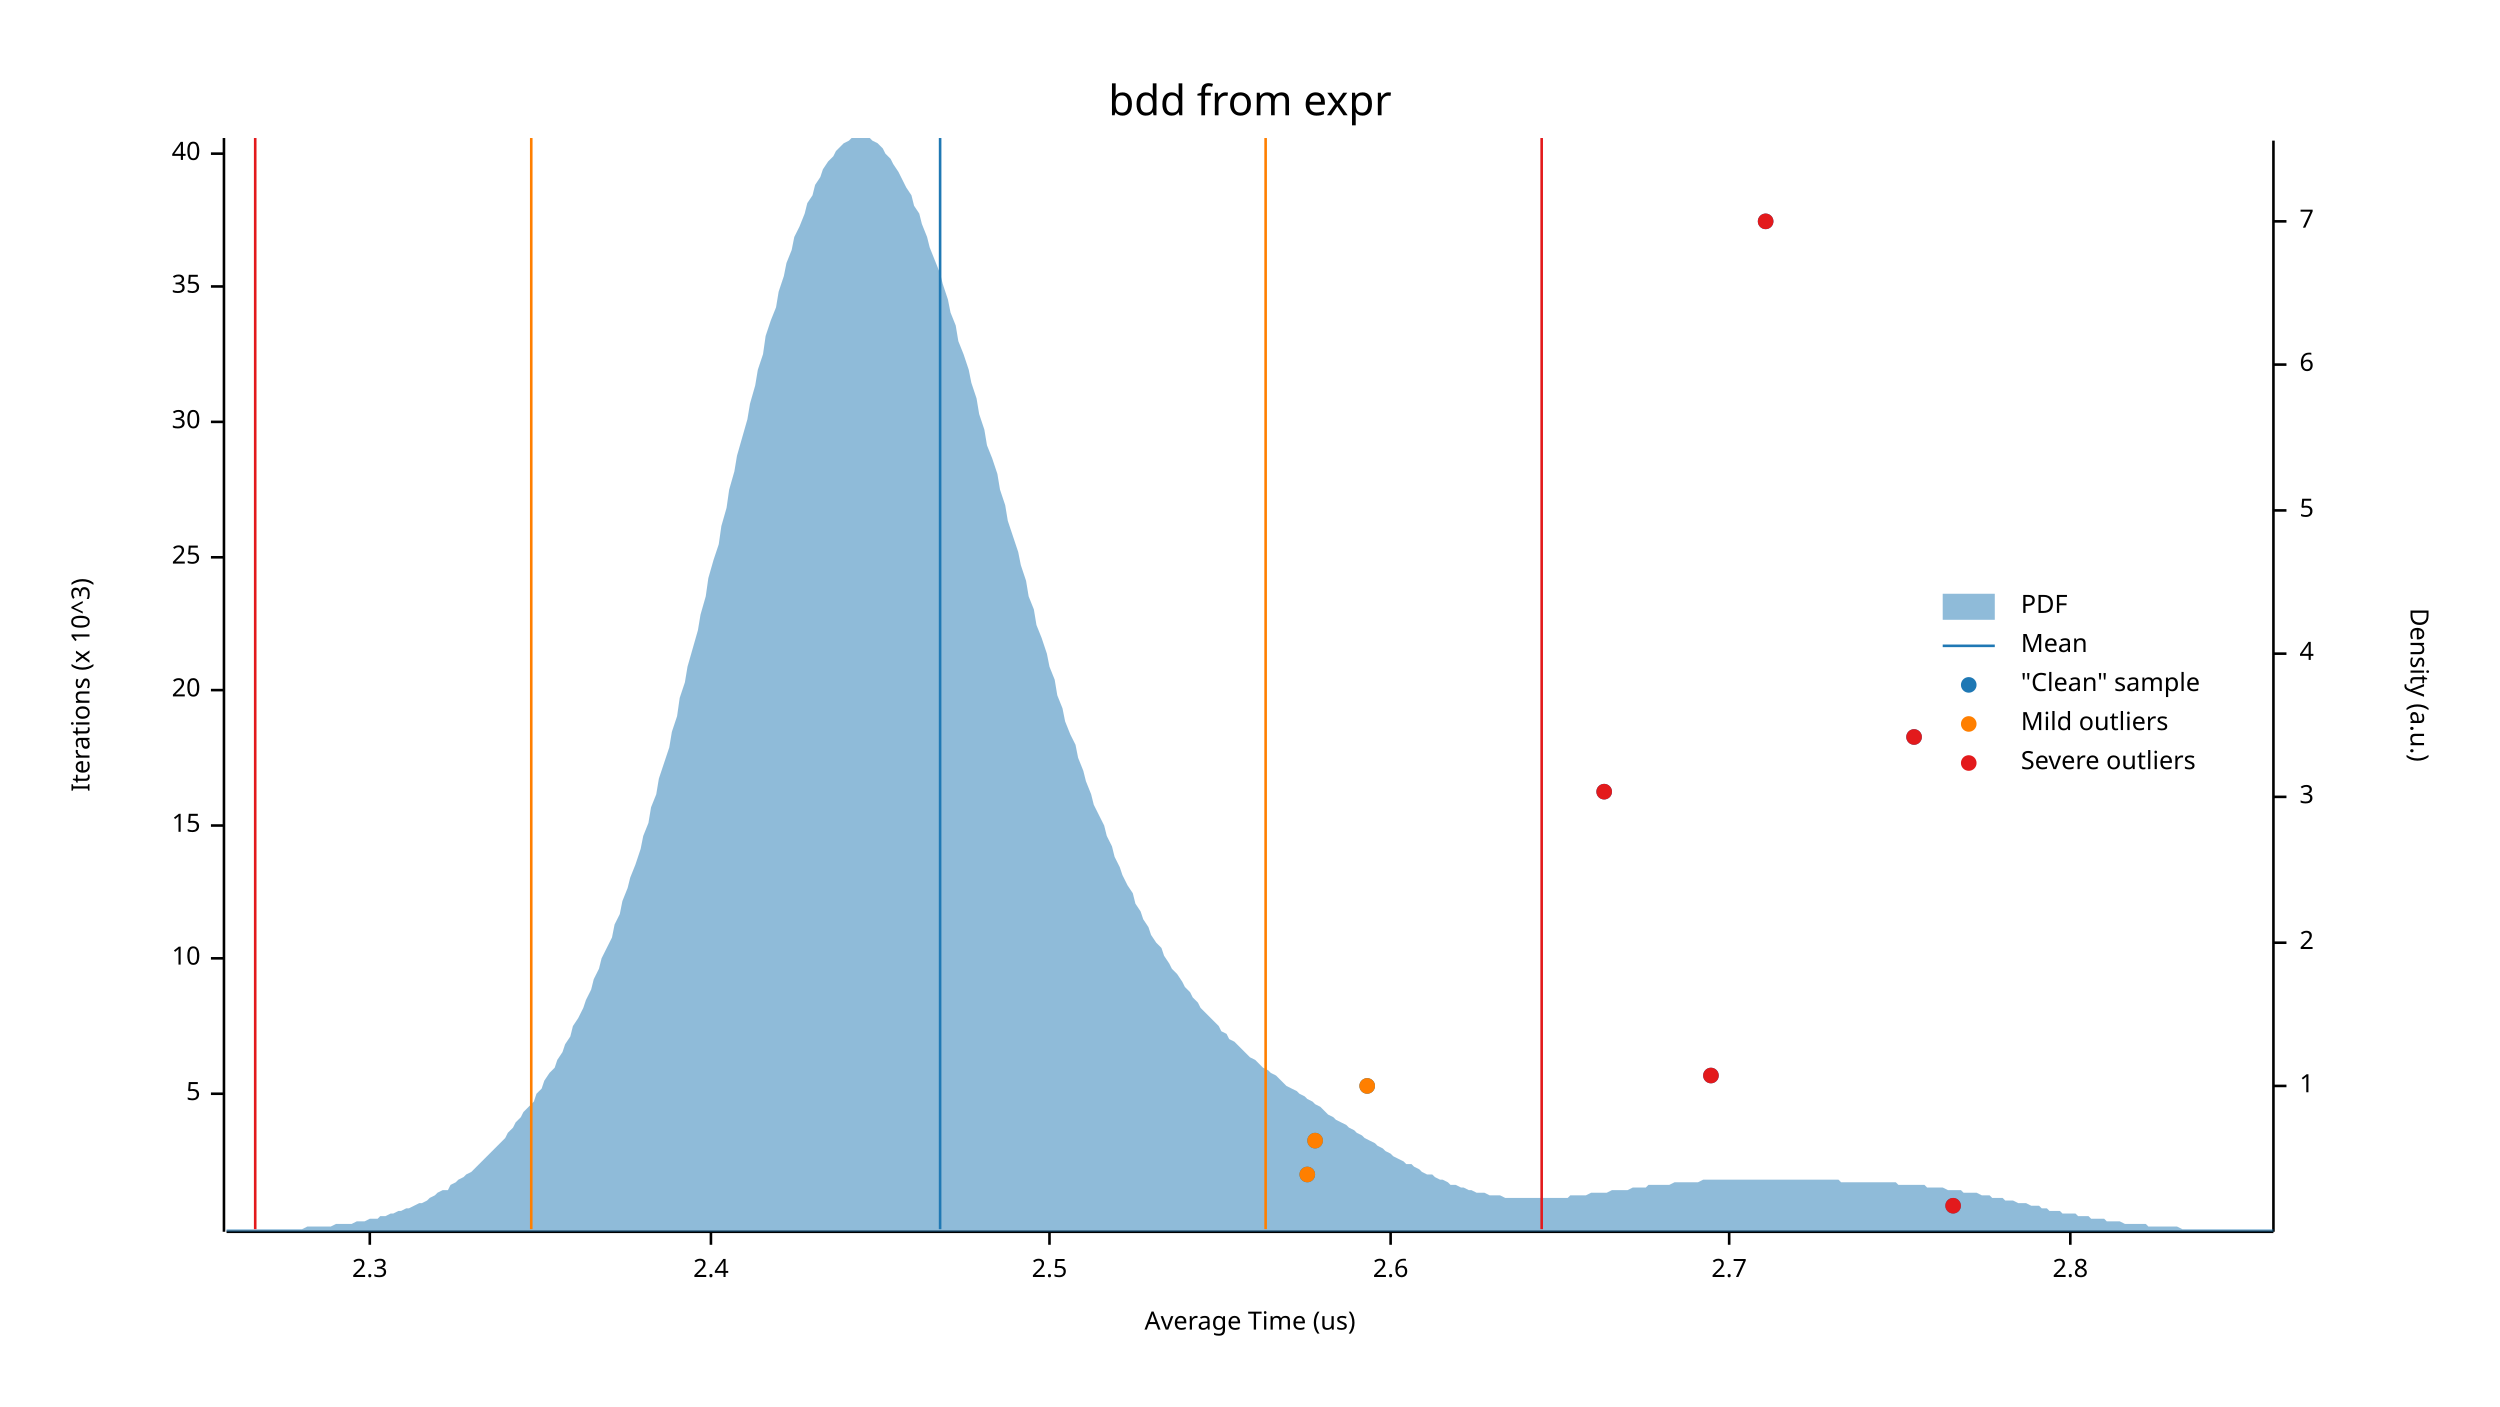
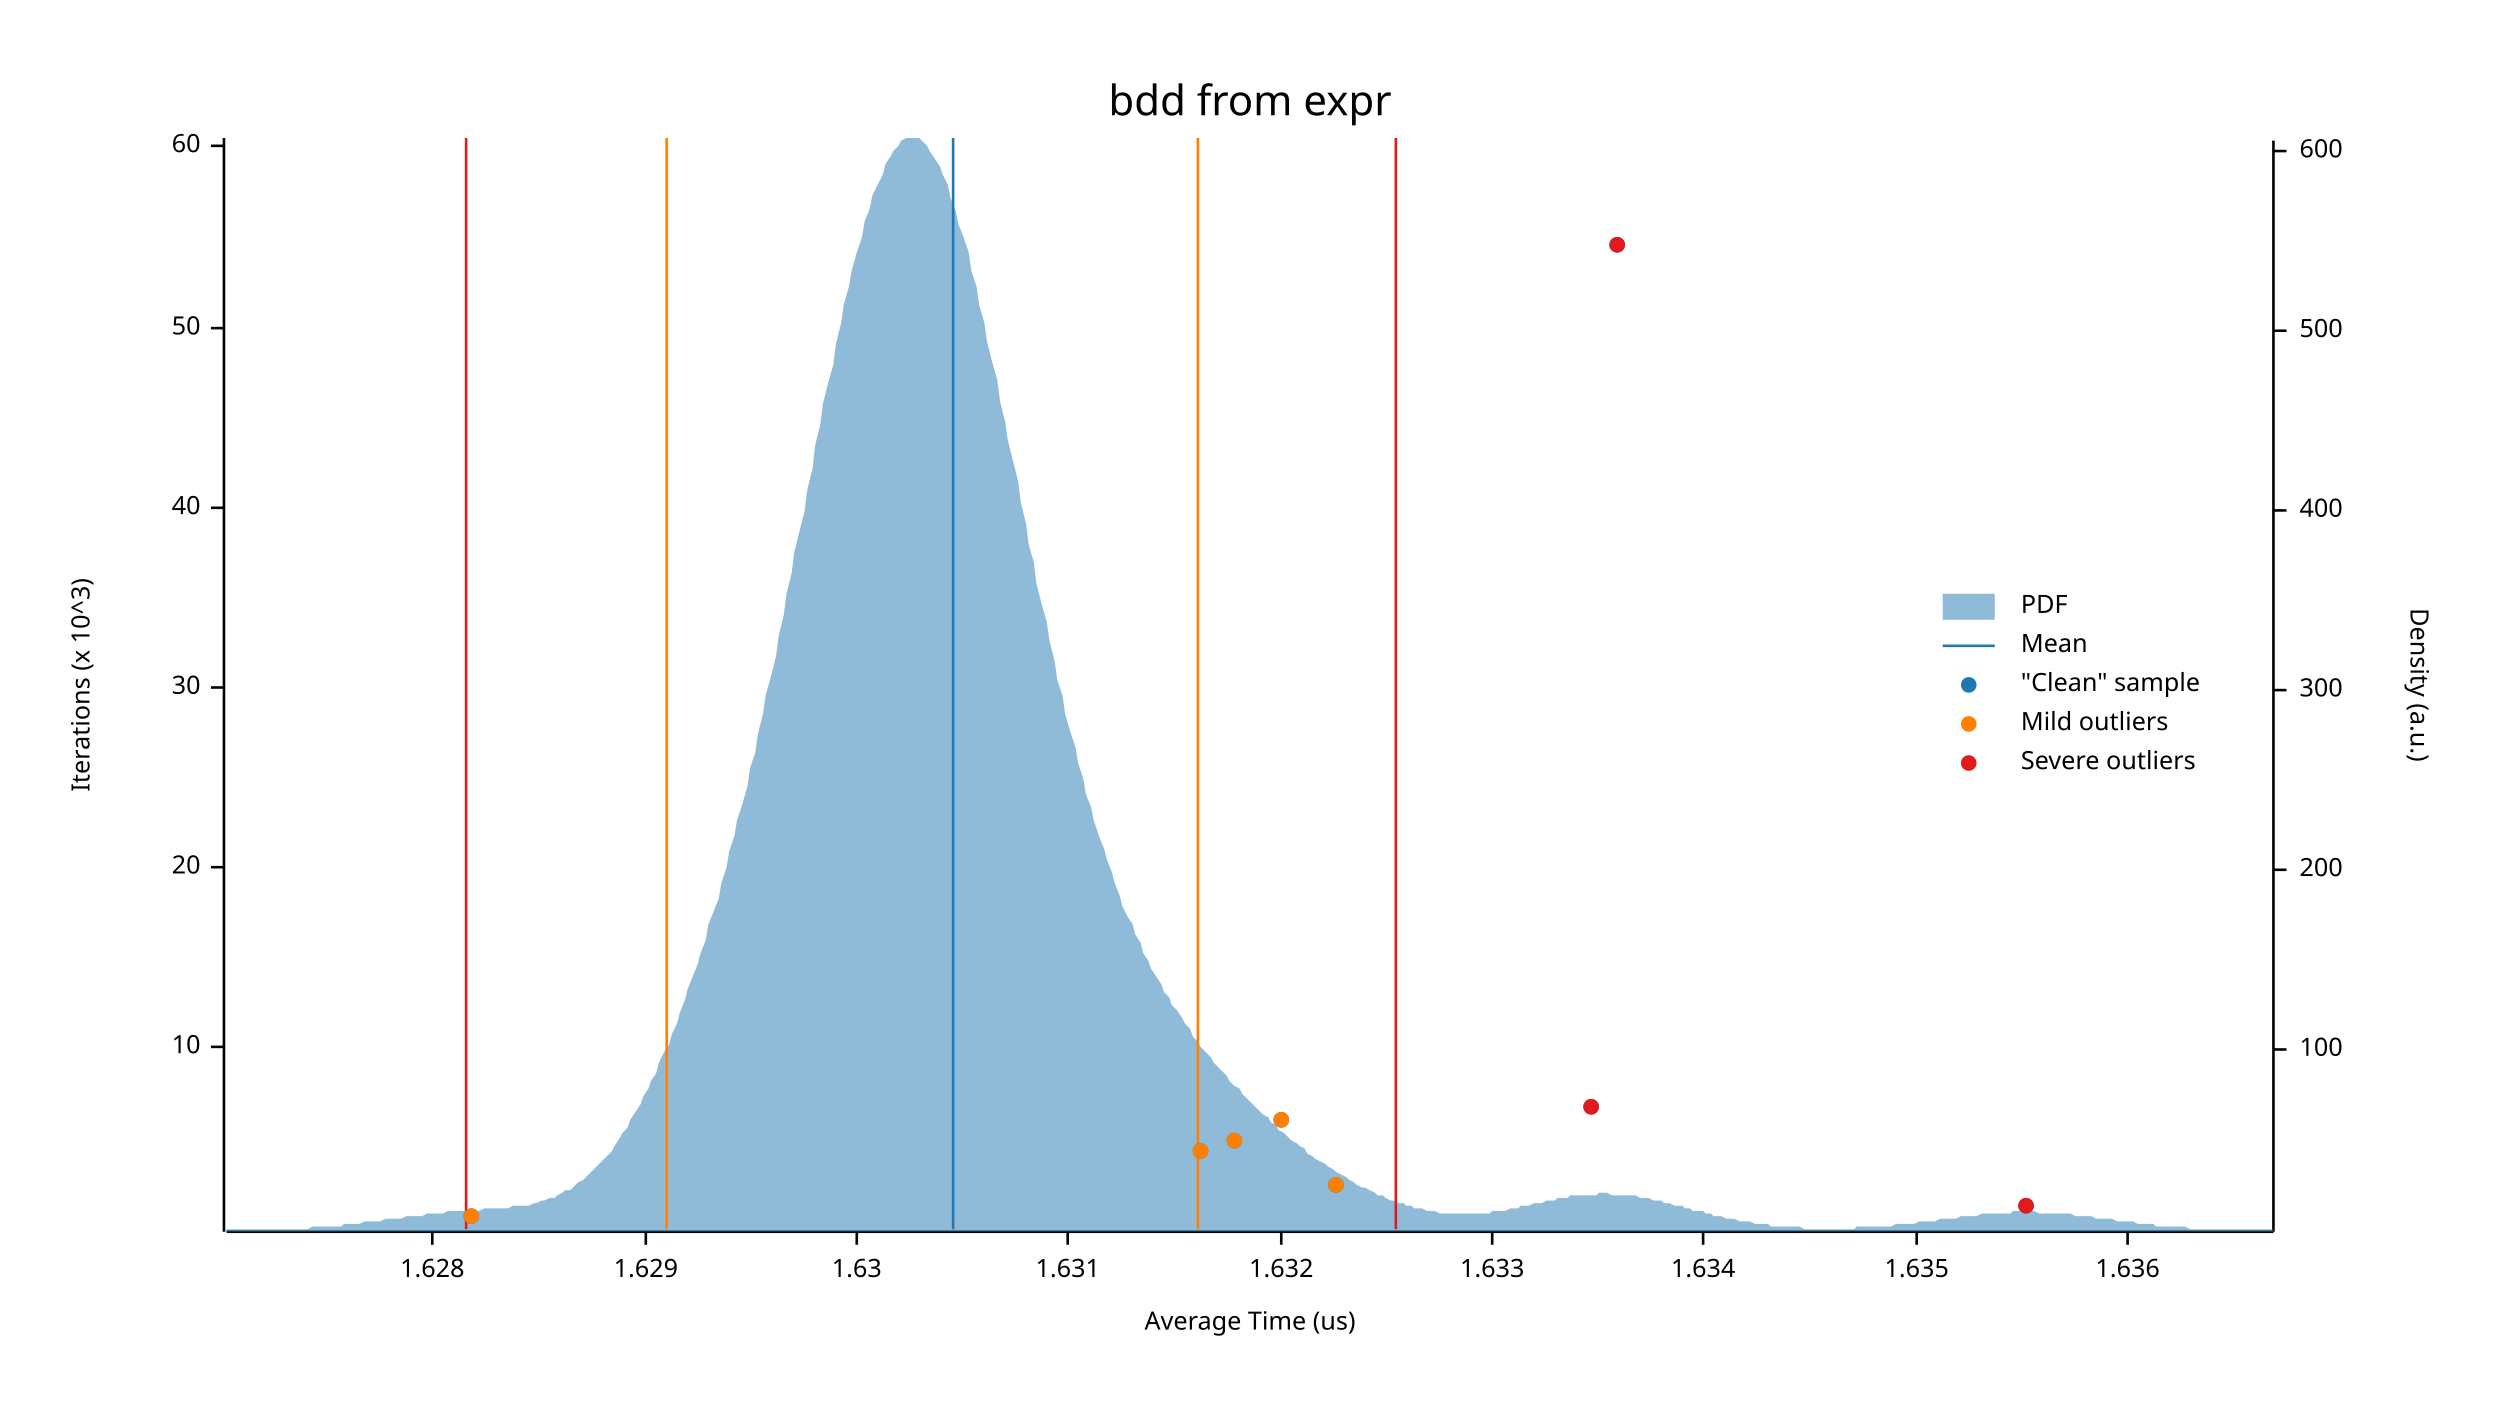
<svg xmlns="http://www.w3.org/2000/svg" width="960" height="540" viewBox="0 0 960 540">
  <text x="480" y="32" dy="0.76em" text-anchor="middle" font-family="sans-serif" font-size="16.129" opacity="1" fill="#000000">
bdd from expr
</text>
  <text x="27" y="263" dy="0.76em" text-anchor="middle" font-family="sans-serif" font-size="9.677" opacity="1" fill="#000000" transform="rotate(270, 27, 263)">
Iterations (x 10^3)
</text>
  <text x="480" y="513" dy="-0.5ex" text-anchor="middle" font-family="sans-serif" font-size="9.677" opacity="1" fill="#000000">
Average Time (us)
</text>
  <polyline fill="none" opacity="1" stroke="#000000" stroke-width="1" points="86,53 86,473 " />
-   <text x="77" y="420" dy="0.5ex" text-anchor="end" font-family="sans-serif" font-size="9.677" opacity="1" fill="#000000">
- 5
- </text>
-   <polyline fill="none" opacity="1" stroke="#000000" stroke-width="1" points="81,420 86,420 " />
-   <text x="77" y="368" dy="0.5ex" text-anchor="end" font-family="sans-serif" font-size="9.677" opacity="1" fill="#000000">
+   <text x="77" y="402" dy="0.5ex" text-anchor="end" font-family="sans-serif" font-size="9.677" opacity="1" fill="#000000">
10
</text>
-   <polyline fill="none" opacity="1" stroke="#000000" stroke-width="1" points="81,368 86,368 " />
-   <text x="77" y="317" dy="0.5ex" text-anchor="end" font-family="sans-serif" font-size="9.677" opacity="1" fill="#000000">
- 15
- </text>
-   <polyline fill="none" opacity="1" stroke="#000000" stroke-width="1" points="81,317 86,317 " />
-   <text x="77" y="265" dy="0.5ex" text-anchor="end" font-family="sans-serif" font-size="9.677" opacity="1" fill="#000000">
+   <polyline fill="none" opacity="1" stroke="#000000" stroke-width="1" points="81,402 86,402 " />
+   <text x="77" y="333" dy="0.5ex" text-anchor="end" font-family="sans-serif" font-size="9.677" opacity="1" fill="#000000">
20
</text>
-   <polyline fill="none" opacity="1" stroke="#000000" stroke-width="1" points="81,265 86,265 " />
-   <text x="77" y="214" dy="0.5ex" text-anchor="end" font-family="sans-serif" font-size="9.677" opacity="1" fill="#000000">
- 25
- </text>
-   <polyline fill="none" opacity="1" stroke="#000000" stroke-width="1" points="81,214 86,214 " />
-   <text x="77" y="162" dy="0.5ex" text-anchor="end" font-family="sans-serif" font-size="9.677" opacity="1" fill="#000000">
+   <polyline fill="none" opacity="1" stroke="#000000" stroke-width="1" points="81,333 86,333 " />
+   <text x="77" y="264" dy="0.5ex" text-anchor="end" font-family="sans-serif" font-size="9.677" opacity="1" fill="#000000">
30
</text>
-   <polyline fill="none" opacity="1" stroke="#000000" stroke-width="1" points="81,162 86,162 " />
-   <text x="77" y="110" dy="0.5ex" text-anchor="end" font-family="sans-serif" font-size="9.677" opacity="1" fill="#000000">
- 35
- </text>
-   <polyline fill="none" opacity="1" stroke="#000000" stroke-width="1" points="81,110 86,110 " />
-   <text x="77" y="59" dy="0.5ex" text-anchor="end" font-family="sans-serif" font-size="9.677" opacity="1" fill="#000000">
+   <polyline fill="none" opacity="1" stroke="#000000" stroke-width="1" points="81,264 86,264 " />
+   <text x="77" y="195" dy="0.5ex" text-anchor="end" font-family="sans-serif" font-size="9.677" opacity="1" fill="#000000">
40
</text>
-   <polyline fill="none" opacity="1" stroke="#000000" stroke-width="1" points="81,59 86,59 " />
+   <polyline fill="none" opacity="1" stroke="#000000" stroke-width="1" points="81,195 86,195 " />
+   <text x="77" y="126" dy="0.5ex" text-anchor="end" font-family="sans-serif" font-size="9.677" opacity="1" fill="#000000">
+ 50
+ </text>
+   <polyline fill="none" opacity="1" stroke="#000000" stroke-width="1" points="81,126 86,126 " />
+   <text x="77" y="56" dy="0.5ex" text-anchor="end" font-family="sans-serif" font-size="9.677" opacity="1" fill="#000000">
+ 60
+ </text>
+   <polyline fill="none" opacity="1" stroke="#000000" stroke-width="1" points="81,56 86,56 " />
  <polyline fill="none" opacity="1" stroke="#000000" stroke-width="1" points="87,473 873,473 " />
-   <text x="142" y="483" dy="0.76em" text-anchor="middle" font-family="sans-serif" font-size="9.677" opacity="1" fill="#000000">
- 2.3
+   <text x="166" y="483" dy="0.76em" text-anchor="middle" font-family="sans-serif" font-size="9.677" opacity="1" fill="#000000">
+ 1.628
</text>
-   <polyline fill="none" opacity="1" stroke="#000000" stroke-width="1" points="142,473 142,478 " />
-   <text x="273" y="483" dy="0.76em" text-anchor="middle" font-family="sans-serif" font-size="9.677" opacity="1" fill="#000000">
- 2.4
+   <polyline fill="none" opacity="1" stroke="#000000" stroke-width="1" points="166,473 166,478 " />
+   <text x="248" y="483" dy="0.76em" text-anchor="middle" font-family="sans-serif" font-size="9.677" opacity="1" fill="#000000">
+ 1.629
</text>
-   <polyline fill="none" opacity="1" stroke="#000000" stroke-width="1" points="273,473 273,478 " />
-   <text x="403" y="483" dy="0.76em" text-anchor="middle" font-family="sans-serif" font-size="9.677" opacity="1" fill="#000000">
- 2.5
+   <polyline fill="none" opacity="1" stroke="#000000" stroke-width="1" points="248,473 248,478 " />
+   <text x="329" y="483" dy="0.76em" text-anchor="middle" font-family="sans-serif" font-size="9.677" opacity="1" fill="#000000">
+ 1.63
</text>
-   <polyline fill="none" opacity="1" stroke="#000000" stroke-width="1" points="403,473 403,478 " />
-   <text x="534" y="483" dy="0.76em" text-anchor="middle" font-family="sans-serif" font-size="9.677" opacity="1" fill="#000000">
- 2.6
+   <polyline fill="none" opacity="1" stroke="#000000" stroke-width="1" points="329,473 329,478 " />
+   <text x="410" y="483" dy="0.76em" text-anchor="middle" font-family="sans-serif" font-size="9.677" opacity="1" fill="#000000">
+ 1.631
</text>
-   <polyline fill="none" opacity="1" stroke="#000000" stroke-width="1" points="534,473 534,478 " />
-   <text x="664" y="483" dy="0.76em" text-anchor="middle" font-family="sans-serif" font-size="9.677" opacity="1" fill="#000000">
- 2.7
+   <polyline fill="none" opacity="1" stroke="#000000" stroke-width="1" points="410,473 410,478 " />
+   <text x="492" y="483" dy="0.76em" text-anchor="middle" font-family="sans-serif" font-size="9.677" opacity="1" fill="#000000">
+ 1.632
</text>
-   <polyline fill="none" opacity="1" stroke="#000000" stroke-width="1" points="664,473 664,478 " />
-   <text x="795" y="483" dy="0.76em" text-anchor="middle" font-family="sans-serif" font-size="9.677" opacity="1" fill="#000000">
- 2.8
+   <polyline fill="none" opacity="1" stroke="#000000" stroke-width="1" points="492,473 492,478 " />
+   <text x="573" y="483" dy="0.76em" text-anchor="middle" font-family="sans-serif" font-size="9.677" opacity="1" fill="#000000">
+ 1.633
</text>
-   <polyline fill="none" opacity="1" stroke="#000000" stroke-width="1" points="795,473 795,478 " />
+   <polyline fill="none" opacity="1" stroke="#000000" stroke-width="1" points="573,473 573,478 " />
+   <text x="654" y="483" dy="0.76em" text-anchor="middle" font-family="sans-serif" font-size="9.677" opacity="1" fill="#000000">
+ 1.634
+ </text>
+   <polyline fill="none" opacity="1" stroke="#000000" stroke-width="1" points="654,473 654,478 " />
+   <text x="736" y="483" dy="0.76em" text-anchor="middle" font-family="sans-serif" font-size="9.677" opacity="1" fill="#000000">
+ 1.635
+ </text>
+   <polyline fill="none" opacity="1" stroke="#000000" stroke-width="1" points="736,473 736,478 " />
+   <text x="817" y="483" dy="0.76em" text-anchor="middle" font-family="sans-serif" font-size="9.677" opacity="1" fill="#000000">
+ 1.636
+ </text>
+   <polyline fill="none" opacity="1" stroke="#000000" stroke-width="1" points="817,473 817,478 " />
  <text x="933" y="263" dy="0.76em" text-anchor="middle" font-family="sans-serif" font-size="9.677" opacity="1" fill="#000000" transform="rotate(90, 933, 263)">
Density (a.u.)
</text>
  <polyline fill="none" opacity="1" stroke="#000000" stroke-width="1" points="873,54 873,473 " />
-   <text x="883" y="417" dy="0.5ex" text-anchor="start" font-family="sans-serif" font-size="9.677" opacity="1" fill="#000000">
- 1
+   <text x="883" y="403" dy="0.5ex" text-anchor="start" font-family="sans-serif" font-size="9.677" opacity="1" fill="#000000">
+ 100
</text>
-   <polyline fill="none" opacity="1" stroke="#000000" stroke-width="1" points="873,417 878,417 " />
-   <text x="883" y="362" dy="0.5ex" text-anchor="start" font-family="sans-serif" font-size="9.677" opacity="1" fill="#000000">
- 2
+   <polyline fill="none" opacity="1" stroke="#000000" stroke-width="1" points="873,403 878,403 " />
+   <text x="883" y="334" dy="0.5ex" text-anchor="start" font-family="sans-serif" font-size="9.677" opacity="1" fill="#000000">
+ 200
</text>
-   <polyline fill="none" opacity="1" stroke="#000000" stroke-width="1" points="873,362 878,362 " />
-   <text x="883" y="306" dy="0.5ex" text-anchor="start" font-family="sans-serif" font-size="9.677" opacity="1" fill="#000000">
- 3
+   <polyline fill="none" opacity="1" stroke="#000000" stroke-width="1" points="873,334 878,334 " />
+   <text x="883" y="265" dy="0.5ex" text-anchor="start" font-family="sans-serif" font-size="9.677" opacity="1" fill="#000000">
+ 300
</text>
-   <polyline fill="none" opacity="1" stroke="#000000" stroke-width="1" points="873,306 878,306 " />
-   <text x="883" y="251" dy="0.5ex" text-anchor="start" font-family="sans-serif" font-size="9.677" opacity="1" fill="#000000">
- 4
- </text>
-   <polyline fill="none" opacity="1" stroke="#000000" stroke-width="1" points="873,251 878,251 " />
+   <polyline fill="none" opacity="1" stroke="#000000" stroke-width="1" points="873,265 878,265 " />
  <text x="883" y="196" dy="0.5ex" text-anchor="start" font-family="sans-serif" font-size="9.677" opacity="1" fill="#000000">
- 5
+ 400
</text>
  <polyline fill="none" opacity="1" stroke="#000000" stroke-width="1" points="873,196 878,196 " />
-   <text x="883" y="140" dy="0.5ex" text-anchor="start" font-family="sans-serif" font-size="9.677" opacity="1" fill="#000000">
- 6
+   <text x="883" y="127" dy="0.5ex" text-anchor="start" font-family="sans-serif" font-size="9.677" opacity="1" fill="#000000">
+ 500
</text>
-   <polyline fill="none" opacity="1" stroke="#000000" stroke-width="1" points="873,140 878,140 " />
-   <text x="883" y="85" dy="0.5ex" text-anchor="start" font-family="sans-serif" font-size="9.677" opacity="1" fill="#000000">
- 7
+   <polyline fill="none" opacity="1" stroke="#000000" stroke-width="1" points="873,127 878,127 " />
+   <text x="883" y="58" dy="0.5ex" text-anchor="start" font-family="sans-serif" font-size="9.677" opacity="1" fill="#000000">
+ 600
</text>
-   <polyline fill="none" opacity="1" stroke="#000000" stroke-width="1" points="873,85 878,85 " />
-   <polygon opacity="0.5" fill="#1F78B4" points="87,472 88,472 90,472 91,472 93,472 94,472 96,472 98,472 99,472 101,472 102,472 104,472 105,472 107,472 109,472 110,472 112,472 113,472 115,472 116,472 118,471 120,471 121,471 123,471 124,471 126,471 127,471 129,470 131,470 132,470 134,470 135,470 137,469 138,469 140,469 142,468 143,468 145,468 146,467 148,467 150,466 151,466 153,465 154,465 156,464 157,464 159,463 161,462 162,462 164,461 165,460 167,459 168,458 170,457 172,457 173,455 175,454 176,453 178,452 179,451 181,450 183,448 184,447 186,445 187,444 189,442 190,441 192,439 194,437 195,435 197,433 198,431 200,429 201,427 203,425 205,423 206,420 208,418 209,415 211,412 213,410 214,407 216,404 217,401 219,398 220,394 222,391 224,387 225,384 227,380 228,376 230,372 231,368 233,364 235,360 236,355 238,351 239,346 241,341 242,337 244,332 246,326 247,321 249,316 250,310 252,305 253,299 255,293 257,287 258,281 260,275 261,268 263,262 264,256 266,249 268,242 269,236 271,229 272,222 274,215 276,209 277,202 279,195 280,188 282,181 283,175 285,168 287,161 288,155 290,148 291,142 293,136 294,129 296,123 298,118 299,112 301,106 302,101 304,96 305,91 307,87 309,82 310,78 312,75 313,71 315,68 316,65 318,62 320,60 321,58 323,56 324,55 326,54 327,53 329,53 331,53 332,53 334,53 335,54 337,55 339,57 340,59 342,61 343,63 345,66 346,68 348,72 350,75 351,79 353,82 354,86 356,91 357,95 359,100 361,105 362,109 364,115 365,120 367,125 368,131 370,136 372,142 373,147 375,153 376,159 378,165 379,171 381,176 383,182 384,188 386,194 387,200 389,206 391,212 392,217 394,223 395,229 397,234 398,240 400,245 402,251 403,256 405,261 406,267 408,272 409,277 411,282 413,286 414,291 416,296 417,300 419,305 420,309 422,313 424,317 425,321 427,325 428,329 430,333 431,336 433,340 435,343 436,347 438,350 439,353 441,356 442,359 444,362 446,364 447,367 449,370 450,372 452,374 454,377 455,379 457,381 458,383 460,385 461,387 463,389 465,391 466,392 468,394 469,396 471,397 472,399 474,400 476,402 477,403 479,405 480,406 482,407 483,408 485,410 487,411 488,412 490,413 491,414 493,416 494,417 496,418 498,419 499,420 501,421 502,422 504,423 505,424 507,425 509,427 510,428 512,429 513,430 515,431 517,432 518,433 520,434 521,435 523,436 524,437 526,438 528,439 529,440 531,441 532,442 534,443 535,444 537,445 539,446 540,447 542,447 543,448 545,449 546,450 548,451 550,451 551,452 553,453 554,453 556,454 557,455 559,455 561,456 562,456 564,457 565,457 567,458 568,458 570,458 572,459 573,459 575,459 576,459 578,460 580,460 581,460 583,460 584,460 586,460 587,460 589,460 591,460 592,460 594,460 595,460 597,460 598,460 600,460 602,460 603,459 605,459 606,459 608,459 609,459 611,458 613,458 614,458 616,458 617,458 619,457 620,457 622,457 624,457 625,457 627,456 628,456 630,456 632,456 633,455 635,455 636,455 638,455 639,455 641,455 643,454 644,454 646,454 647,454 649,454 650,454 652,454 654,453 655,453 657,453 658,453 660,453 661,453 663,453 665,453 666,453 668,453 669,453 671,453 672,453 674,453 676,453 677,453 679,453 680,453 682,453 683,453 685,453 687,453 688,453 690,453 691,453 693,453 695,453 696,453 698,453 699,453 701,453 702,453 704,453 706,453 707,454 709,454 710,454 712,454 713,454 715,454 717,454 718,454 720,454 721,454 723,454 724,454 726,454 728,454 729,455 731,455 732,455 734,455 735,455 737,455 739,455 740,456 742,456 743,456 745,456 746,456 748,457 750,457 751,457 753,457 754,458 756,458 758,458 759,458 761,459 762,459 764,459 765,460 767,460 769,460 770,461 772,461 773,461 775,462 776,462 778,462 780,463 781,463 783,463 784,464 786,464 787,465 789,465 791,465 792,466 794,466 795,466 797,466 798,467 800,467 802,467 803,468 805,468 806,468 808,468 809,469 811,469 813,469 814,469 816,470 817,470 819,470 821,470 822,470 824,470 825,471 827,471 828,471 830,471 832,471 833,471 835,471 836,471 838,472 839,472 841,472 843,472 844,472 846,472 847,472 849,472 850,472 852,472 854,472 855,472 857,472 858,472 860,472 861,472 863,472 865,472 866,472 868,472 869,472 871,472 873,472 873,473 87,473 " />
-   <polyline fill="none" opacity="1" stroke="#1F78B4" stroke-width="1" points="361,472 361,53 " />
-   <polyline fill="none" opacity="1" stroke="#FF7F00" stroke-width="1" points="204,472 204,53 " />
-   <polyline fill="none" opacity="1" stroke="#FF7F00" stroke-width="1" points="486,472 486,53 " />
-   <polyline fill="none" opacity="1" stroke="#E31A1C" stroke-width="1" points="98,472 98,53 " />
-   <polyline fill="none" opacity="1" stroke="#E31A1C" stroke-width="1" points="592,472 592,53 " />
-   <circle cx="750" cy="463" r="3" opacity="1" fill="#1F78B4" stroke="none" stroke-width="1" />
-   <circle cx="502" cy="451" r="3" opacity="1" fill="#1F78B4" stroke="none" stroke-width="1" />
-   <circle cx="505" cy="438" r="3" opacity="1" fill="#1F78B4" stroke="none" stroke-width="1" />
-   <circle cx="525" cy="417" r="3" opacity="1" fill="#1F78B4" stroke="none" stroke-width="1" />
-   <circle cx="657" cy="413" r="3" opacity="1" fill="#1F78B4" stroke="none" stroke-width="1" />
-   <circle cx="616" cy="304" r="3" opacity="1" fill="#1F78B4" stroke="none" stroke-width="1" />
-   <circle cx="735" cy="283" r="3" opacity="1" fill="#1F78B4" stroke="none" stroke-width="1" />
-   <circle cx="678" cy="85" r="3" opacity="1" fill="#1F78B4" stroke="none" stroke-width="1" />
-   <circle cx="502" cy="451" r="3" opacity="1" fill="#FF7F00" stroke="none" stroke-width="1" />
-   <circle cx="505" cy="438" r="3" opacity="1" fill="#FF7F00" stroke="none" stroke-width="1" />
-   <circle cx="525" cy="417" r="3" opacity="1" fill="#FF7F00" stroke="none" stroke-width="1" />
-   <circle cx="750" cy="463" r="3" opacity="1" fill="#E31A1C" stroke="none" stroke-width="1" />
-   <circle cx="657" cy="413" r="3" opacity="1" fill="#E31A1C" stroke="none" stroke-width="1" />
-   <circle cx="616" cy="304" r="3" opacity="1" fill="#E31A1C" stroke="none" stroke-width="1" />
-   <circle cx="735" cy="283" r="3" opacity="1" fill="#E31A1C" stroke="none" stroke-width="1" />
-   <circle cx="678" cy="85" r="3" opacity="1" fill="#E31A1C" stroke="none" stroke-width="1" />
+   <polyline fill="none" opacity="1" stroke="#000000" stroke-width="1" points="873,58 878,58 " />
+   <polygon opacity="0.5" fill="#1F78B4" points="87,472 88,472 90,472 91,472 93,472 94,472 96,472 98,472 99,472 101,472 102,472 104,472 105,472 107,472 109,472 110,472 112,472 113,472 115,472 116,472 118,472 120,471 121,471 123,471 124,471 126,471 127,471 129,471 131,471 132,470 134,470 135,470 137,470 138,470 140,469 142,469 143,469 145,469 146,469 148,468 150,468 151,468 153,468 154,468 156,467 157,467 159,467 161,467 162,467 164,466 165,466 167,466 168,466 170,466 172,465 173,465 175,465 176,465 178,465 179,465 181,465 183,465 184,465 186,464 187,464 189,464 190,464 192,464 194,464 195,464 197,463 198,463 200,463 201,463 203,463 205,462 206,462 208,461 209,461 211,460 213,460 214,459 216,458 217,457 219,457 220,456 222,454 224,453 225,452 227,450 228,449 230,447 231,446 233,444 235,442 236,440 238,437 239,435 241,433 242,430 244,427 246,424 247,421 249,418 250,415 252,412 253,408 255,404 257,401 258,397 260,393 261,389 263,384 264,380 266,375 268,370 269,366 271,361 272,355 274,350 276,345 277,339 279,333 280,327 282,321 283,315 285,309 287,302 288,295 290,289 291,282 293,274 294,267 296,260 298,252 299,244 301,236 302,228 304,220 305,212 307,204 309,196 310,188 312,180 313,171 315,163 316,155 318,147 320,140 321,132 323,124 324,117 326,110 327,104 329,97 331,91 332,85 334,80 335,75 337,71 339,67 340,63 342,60 343,58 345,56 346,54 348,53 350,53 351,53 353,53 354,54 356,56 357,58 359,61 361,64 362,67 364,71 365,76 367,81 368,86 370,91 372,97 373,104 375,110 376,117 378,124 379,131 381,139 383,146 384,154 386,162 387,169 389,177 391,185 392,193 394,201 395,209 397,216 398,224 400,232 402,239 403,246 405,254 406,261 408,267 409,274 411,281 413,287 414,293 416,299 417,305 419,310 420,315 422,321 424,326 425,330 427,335 428,339 430,344 431,348 433,352 435,355 436,359 438,362 439,366 441,369 442,372 444,375 446,378 447,381 449,383 450,386 452,388 454,391 455,393 457,395 458,398 460,400 461,402 463,404 465,406 466,408 468,410 469,411 471,413 472,415 474,417 476,418 477,420 479,422 480,423 482,425 483,426 485,428 487,429 488,431 490,432 491,434 493,435 494,436 496,438 498,439 499,440 501,441 502,443 504,444 505,445 507,446 509,447 510,448 512,449 513,450 515,451 517,452 518,453 520,454 521,455 523,456 524,456 526,457 528,458 529,459 531,459 532,460 534,461 535,461 537,462 539,462 540,463 542,463 543,464 545,464 546,464 548,465 550,465 551,465 553,466 554,466 556,466 557,466 559,466 561,466 562,466 564,466 565,466 567,466 568,466 570,466 572,466 573,465 575,465 576,465 578,465 580,464 581,464 583,464 584,463 586,463 587,463 589,462 591,462 592,462 594,461 595,461 597,461 598,460 600,460 602,460 603,459 605,459 606,459 608,459 609,459 611,459 613,459 614,458 616,458 617,458 619,459 620,459 622,459 624,459 625,459 627,459 628,459 630,460 632,460 633,460 635,461 636,461 638,461 639,462 641,462 643,463 644,463 646,463 647,464 649,464 650,465 652,465 654,465 655,466 657,466 658,467 660,467 661,467 663,468 665,468 666,468 668,469 669,469 671,469 672,469 674,470 676,470 677,470 679,470 680,471 682,471 683,471 685,471 687,471 688,471 690,471 691,471 693,472 695,472 696,472 698,472 699,472 701,472 702,472 704,472 706,472 707,472 709,472 710,472 712,472 713,471 715,471 717,471 718,471 720,471 721,471 723,471 724,471 726,471 728,470 729,470 731,470 732,470 734,470 735,470 737,469 739,469 740,469 742,469 743,469 745,468 746,468 748,468 750,468 751,468 753,467 754,467 756,467 758,467 759,467 761,466 762,466 764,466 765,466 767,466 769,466 770,466 772,466 773,465 775,465 776,465 778,465 780,465 781,465 783,466 784,466 786,466 787,466 789,466 791,466 792,466 794,466 795,466 797,467 798,467 800,467 802,467 803,467 805,468 806,468 808,468 809,468 811,468 813,469 814,469 816,469 817,469 819,469 821,470 822,470 824,470 825,470 827,470 828,471 830,471 832,471 833,471 835,471 836,471 838,471 839,471 841,472 843,472 844,472 846,472 847,472 849,472 850,472 852,472 854,472 855,472 857,472 858,472 860,472 861,472 863,472 865,472 866,472 868,472 869,472 871,472 873,472 873,473 87,473 " />
+   <polyline fill="none" opacity="1" stroke="#1F78B4" stroke-width="1" points="366,472 366,53 " />
+   <polyline fill="none" opacity="1" stroke="#FF7F00" stroke-width="1" points="256,472 256,53 " />
+   <polyline fill="none" opacity="1" stroke="#FF7F00" stroke-width="1" points="460,472 460,53 " />
+   <polyline fill="none" opacity="1" stroke="#E31A1C" stroke-width="1" points="179,472 179,53 " />
+   <polyline fill="none" opacity="1" stroke="#E31A1C" stroke-width="1" points="536,472 536,53 " />
+   <circle cx="181" cy="467" r="3" opacity="1" fill="#1F78B4" stroke="none" stroke-width="1" />
+   <circle cx="778" cy="463" r="3" opacity="1" fill="#1F78B4" stroke="none" stroke-width="1" />
+   <circle cx="513" cy="455" r="3" opacity="1" fill="#1F78B4" stroke="none" stroke-width="1" />
+   <circle cx="461" cy="442" r="3" opacity="1" fill="#1F78B4" stroke="none" stroke-width="1" />
+   <circle cx="474" cy="438" r="3" opacity="1" fill="#1F78B4" stroke="none" stroke-width="1" />
+   <circle cx="492" cy="430" r="3" opacity="1" fill="#1F78B4" stroke="none" stroke-width="1" />
+   <circle cx="611" cy="425" r="3" opacity="1" fill="#1F78B4" stroke="none" stroke-width="1" />
+   <circle cx="621" cy="94" r="3" opacity="1" fill="#1F78B4" stroke="none" stroke-width="1" />
+   <circle cx="181" cy="467" r="3" opacity="1" fill="#FF7F00" stroke="none" stroke-width="1" />
+   <circle cx="513" cy="455" r="3" opacity="1" fill="#FF7F00" stroke="none" stroke-width="1" />
+   <circle cx="461" cy="442" r="3" opacity="1" fill="#FF7F00" stroke="none" stroke-width="1" />
+   <circle cx="474" cy="438" r="3" opacity="1" fill="#FF7F00" stroke="none" stroke-width="1" />
+   <circle cx="492" cy="430" r="3" opacity="1" fill="#FF7F00" stroke="none" stroke-width="1" />
+   <circle cx="778" cy="463" r="3" opacity="1" fill="#E31A1C" stroke="none" stroke-width="1" />
+   <circle cx="611" cy="425" r="3" opacity="1" fill="#E31A1C" stroke="none" stroke-width="1" />
+   <circle cx="621" cy="94" r="3" opacity="1" fill="#E31A1C" stroke="none" stroke-width="1" />
  <text x="776" y="228" dy="0.76em" text-anchor="start" font-family="sans-serif" font-size="9.677" opacity="1" fill="#000000">
PDF
</text>
  <text x="776" y="243" dy="0.76em" text-anchor="start" font-family="sans-serif" font-size="9.677" opacity="1" fill="#000000">
Mean
</text>
  <text x="776" y="258" dy="0.76em" text-anchor="start" font-family="sans-serif" font-size="9.677" opacity="1" fill="#000000">
"Clean" sample
</text>
  <text x="776" y="273" dy="0.76em" text-anchor="start" font-family="sans-serif" font-size="9.677" opacity="1" fill="#000000">
Mild outliers
</text>
  <text x="776" y="288" dy="0.76em" text-anchor="start" font-family="sans-serif" font-size="9.677" opacity="1" fill="#000000">
Severe outliers
</text>
  <rect x="746" y="228" width="20" height="10" opacity="0.5" fill="#1F78B4" stroke="none" />
  <polyline fill="none" opacity="1" stroke="#1F78B4" stroke-width="1" points="746,248 766,248 " />
  <circle cx="756" cy="263" r="3" opacity="1" fill="#1F78B4" stroke="none" stroke-width="1" />
  <circle cx="756" cy="278" r="3" opacity="1" fill="#FF7F00" stroke="none" stroke-width="1" />
  <circle cx="756" cy="293" r="3" opacity="1" fill="#E31A1C" stroke="none" stroke-width="1" />
</svg>
